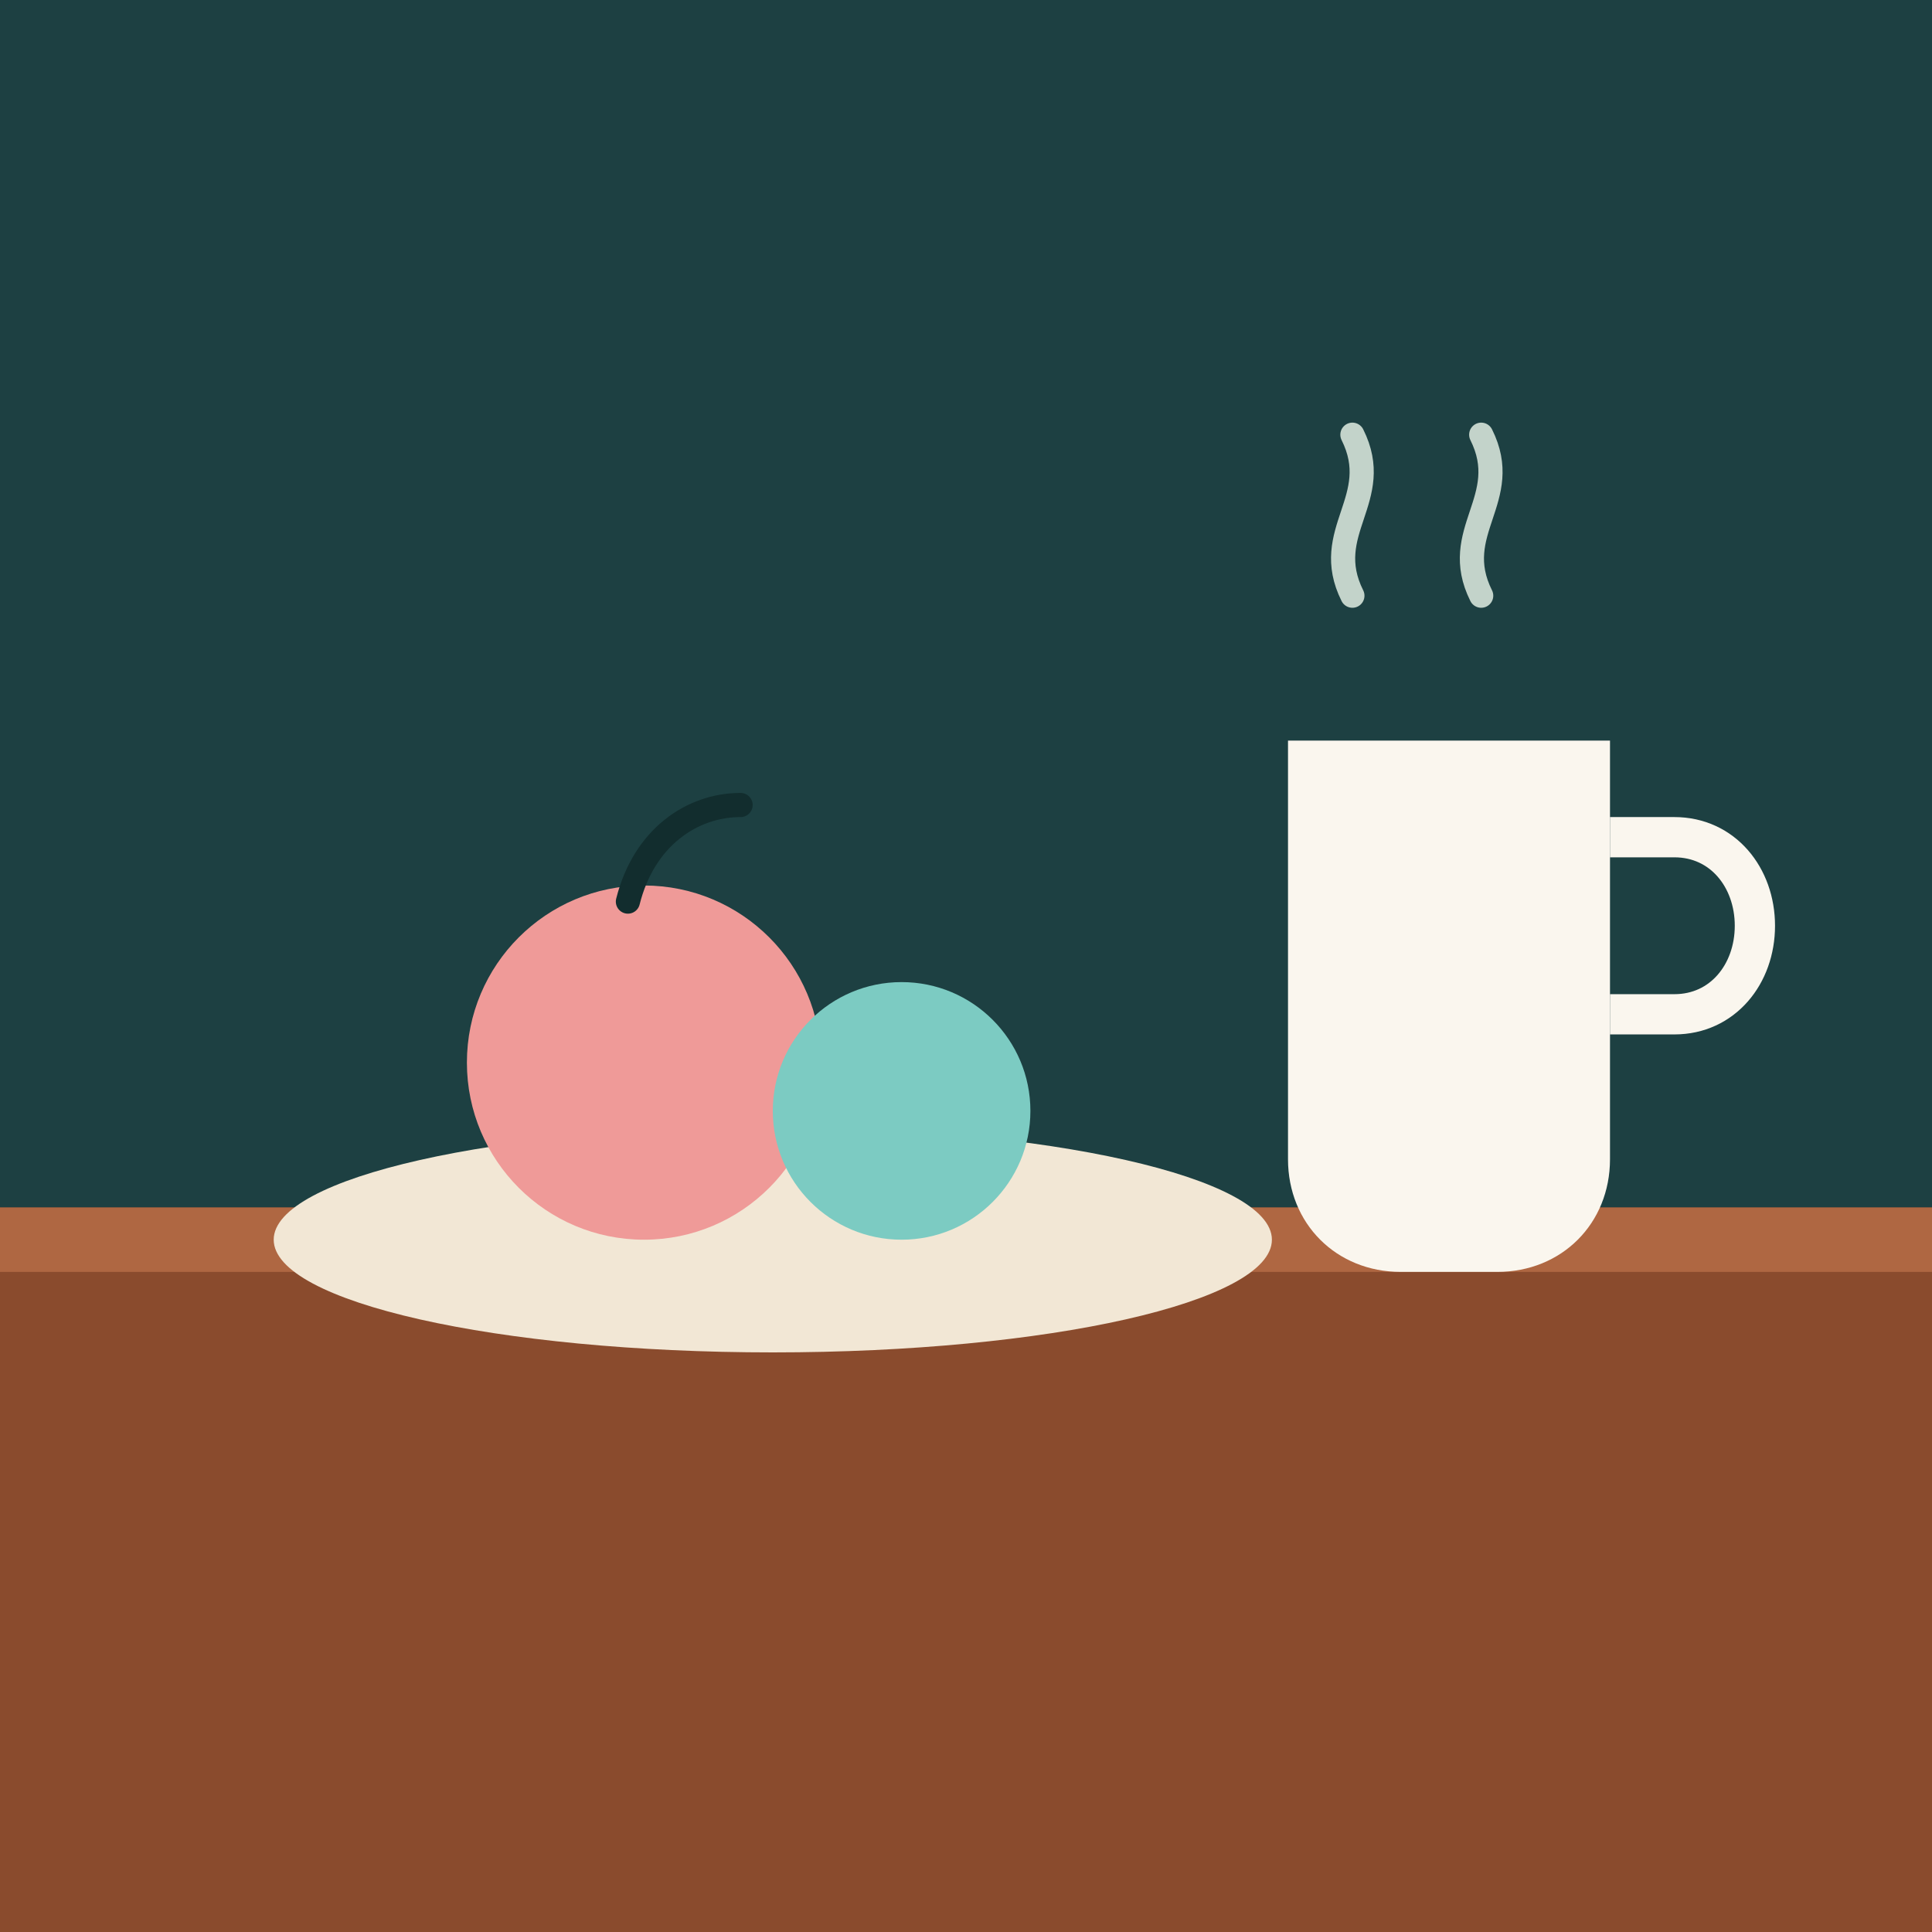
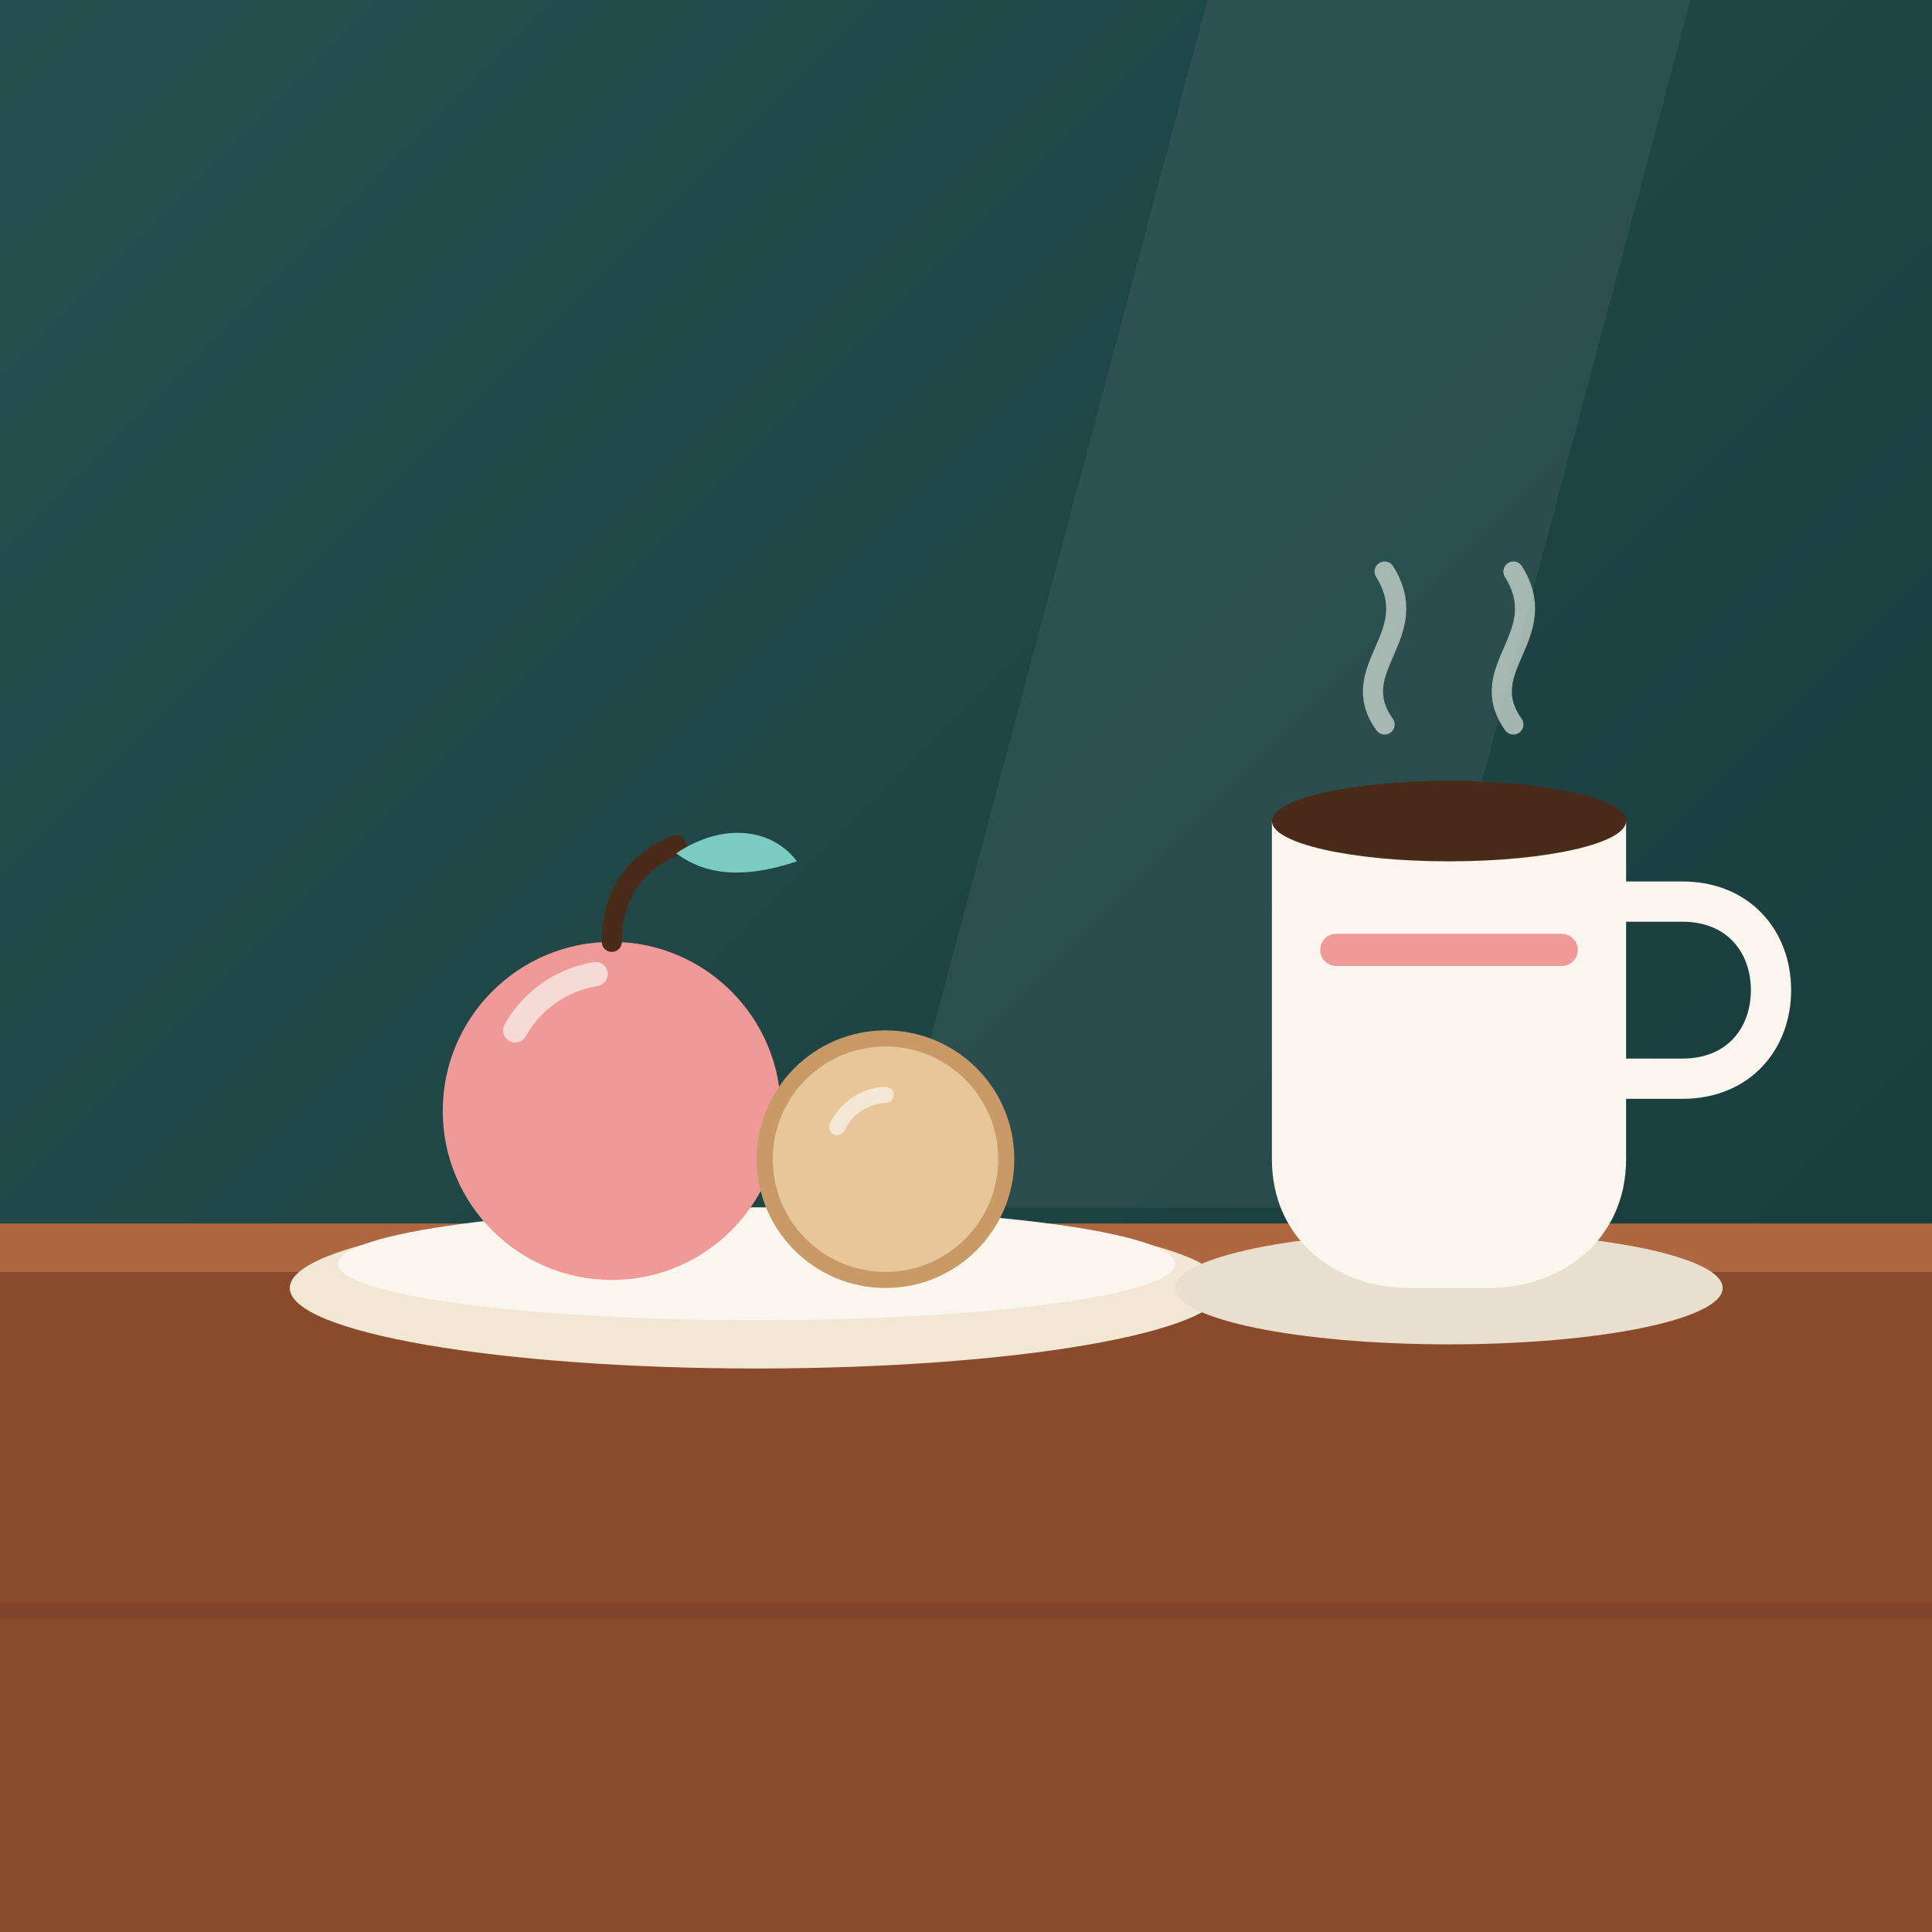
<svg xmlns="http://www.w3.org/2000/svg" viewBox="0 0 240 240">
-   <rect width="240" height="240" fill="#1D4042" />
-   <rect y="150" width="240" height="90" fill="#8A4B2D" />
-   <rect y="150" width="240" height="8" fill="#AF6742" />
-   <ellipse cx="96" cy="154" rx="62" ry="14" fill="#F2E7D5" />
-   <circle cx="80" cy="132" r="22" fill="#EF9A98" />
-   <circle cx="112" cy="138" r="16" fill="#7CCBC2" />
-   <path d="M78 112c2-8 8-12 14-12" stroke="#122D2E" stroke-width="3" fill="none" stroke-linecap="round" />
-   <path d="M160 92h40v52c0 8-6 14-14 14h-12c-8 0-14-6-14-14z" fill="#FAF6EE" />
-   <path d="M200 104h8c6 0 10 5 10 11s-4 11-10 11h-8" fill="none" stroke="#FAF6EE" stroke-width="5" />
-   <path d="M168 74c-4-8 4-12 0-20M184 74c-4-8 4-12 0-20" stroke="#C3D3CA" stroke-width="3" fill="none" stroke-linecap="round" />
+   <defs>
+     <linearGradient id="wall" x1="0" y1="0" x2="1" y2="1">
+       <stop offset="0" stop-color="#26504F" />
+       <stop offset="1" stop-color="#173839" />
+     </linearGradient>
+   </defs>
+   <rect width="240" height="240" fill="url(#wall)" />
+   <path d="M150 0h60l-40 150h-60z" fill="#FAF6EE" opacity=".06" />
+   <rect y="152" width="240" height="88" fill="#8A4B2D" />
+   <rect y="152" width="240" height="6" fill="#AF6742" />
+   <path d="M0 200h240" stroke="#6E3A22" stroke-width="2" opacity=".4" />
+   <ellipse cx="94" cy="160" rx="58" ry="10" fill="#F2E7D5" />
+   <ellipse cx="94" cy="157" rx="52" ry="7" fill="#FAF6EE" />
+   <circle cx="76" cy="138" r="21" fill="#EF9A98" />
+   <path d="M64 128a14 14 0 0 1 10-7" stroke="#FAF6EE" stroke-width="3" fill="none" stroke-linecap="round" opacity=".7" />
+   <path d="M76 117c0-6 3-10 8-12" stroke="#4A2B1A" stroke-width="2.5" fill="none" stroke-linecap="round" />
+   <path d="M84 106c6-4 12-3 15 1-6 2-11 2-15-1z" fill="#7CCBC2" />
+   <circle cx="110" cy="144" r="15" fill="#E7C79A" />
+   <circle cx="110" cy="144" r="15" fill="none" stroke="#C99A68" stroke-width="2" />
+   <path d="M104 140a7 7 0 0 1 6-4" stroke="#FAF6EE" stroke-width="2" fill="none" stroke-linecap="round" opacity=".7" />
+   <ellipse cx="180" cy="160" rx="34" ry="7" fill="#E9DFCE" />
+   <path d="M158 102h44v42c0 10-8 16-17 16h-10c-9 0-17-6-17-16z" fill="#FAF6EE" />
+   <ellipse cx="180" cy="102" rx="22" ry="5" fill="#4A2B1A" />
+   <path d="M202 112h7c7 0 11 5 11 11s-4 11-11 11h-7" fill="none" stroke="#FAF6EE" stroke-width="5" stroke-linecap="round" />
+   <path d="M166 118h28" stroke="#EF9A98" stroke-width="4" stroke-linecap="round" />
+   <g stroke="#C3D3CA" stroke-width="2.5" fill="none" stroke-linecap="round" opacity=".8">
+     <path d="M172 90c-5-7 5-11 0-19" />
+     <path d="M188 90c-5-7 5-11 0-19" />
+   </g>
</svg>
